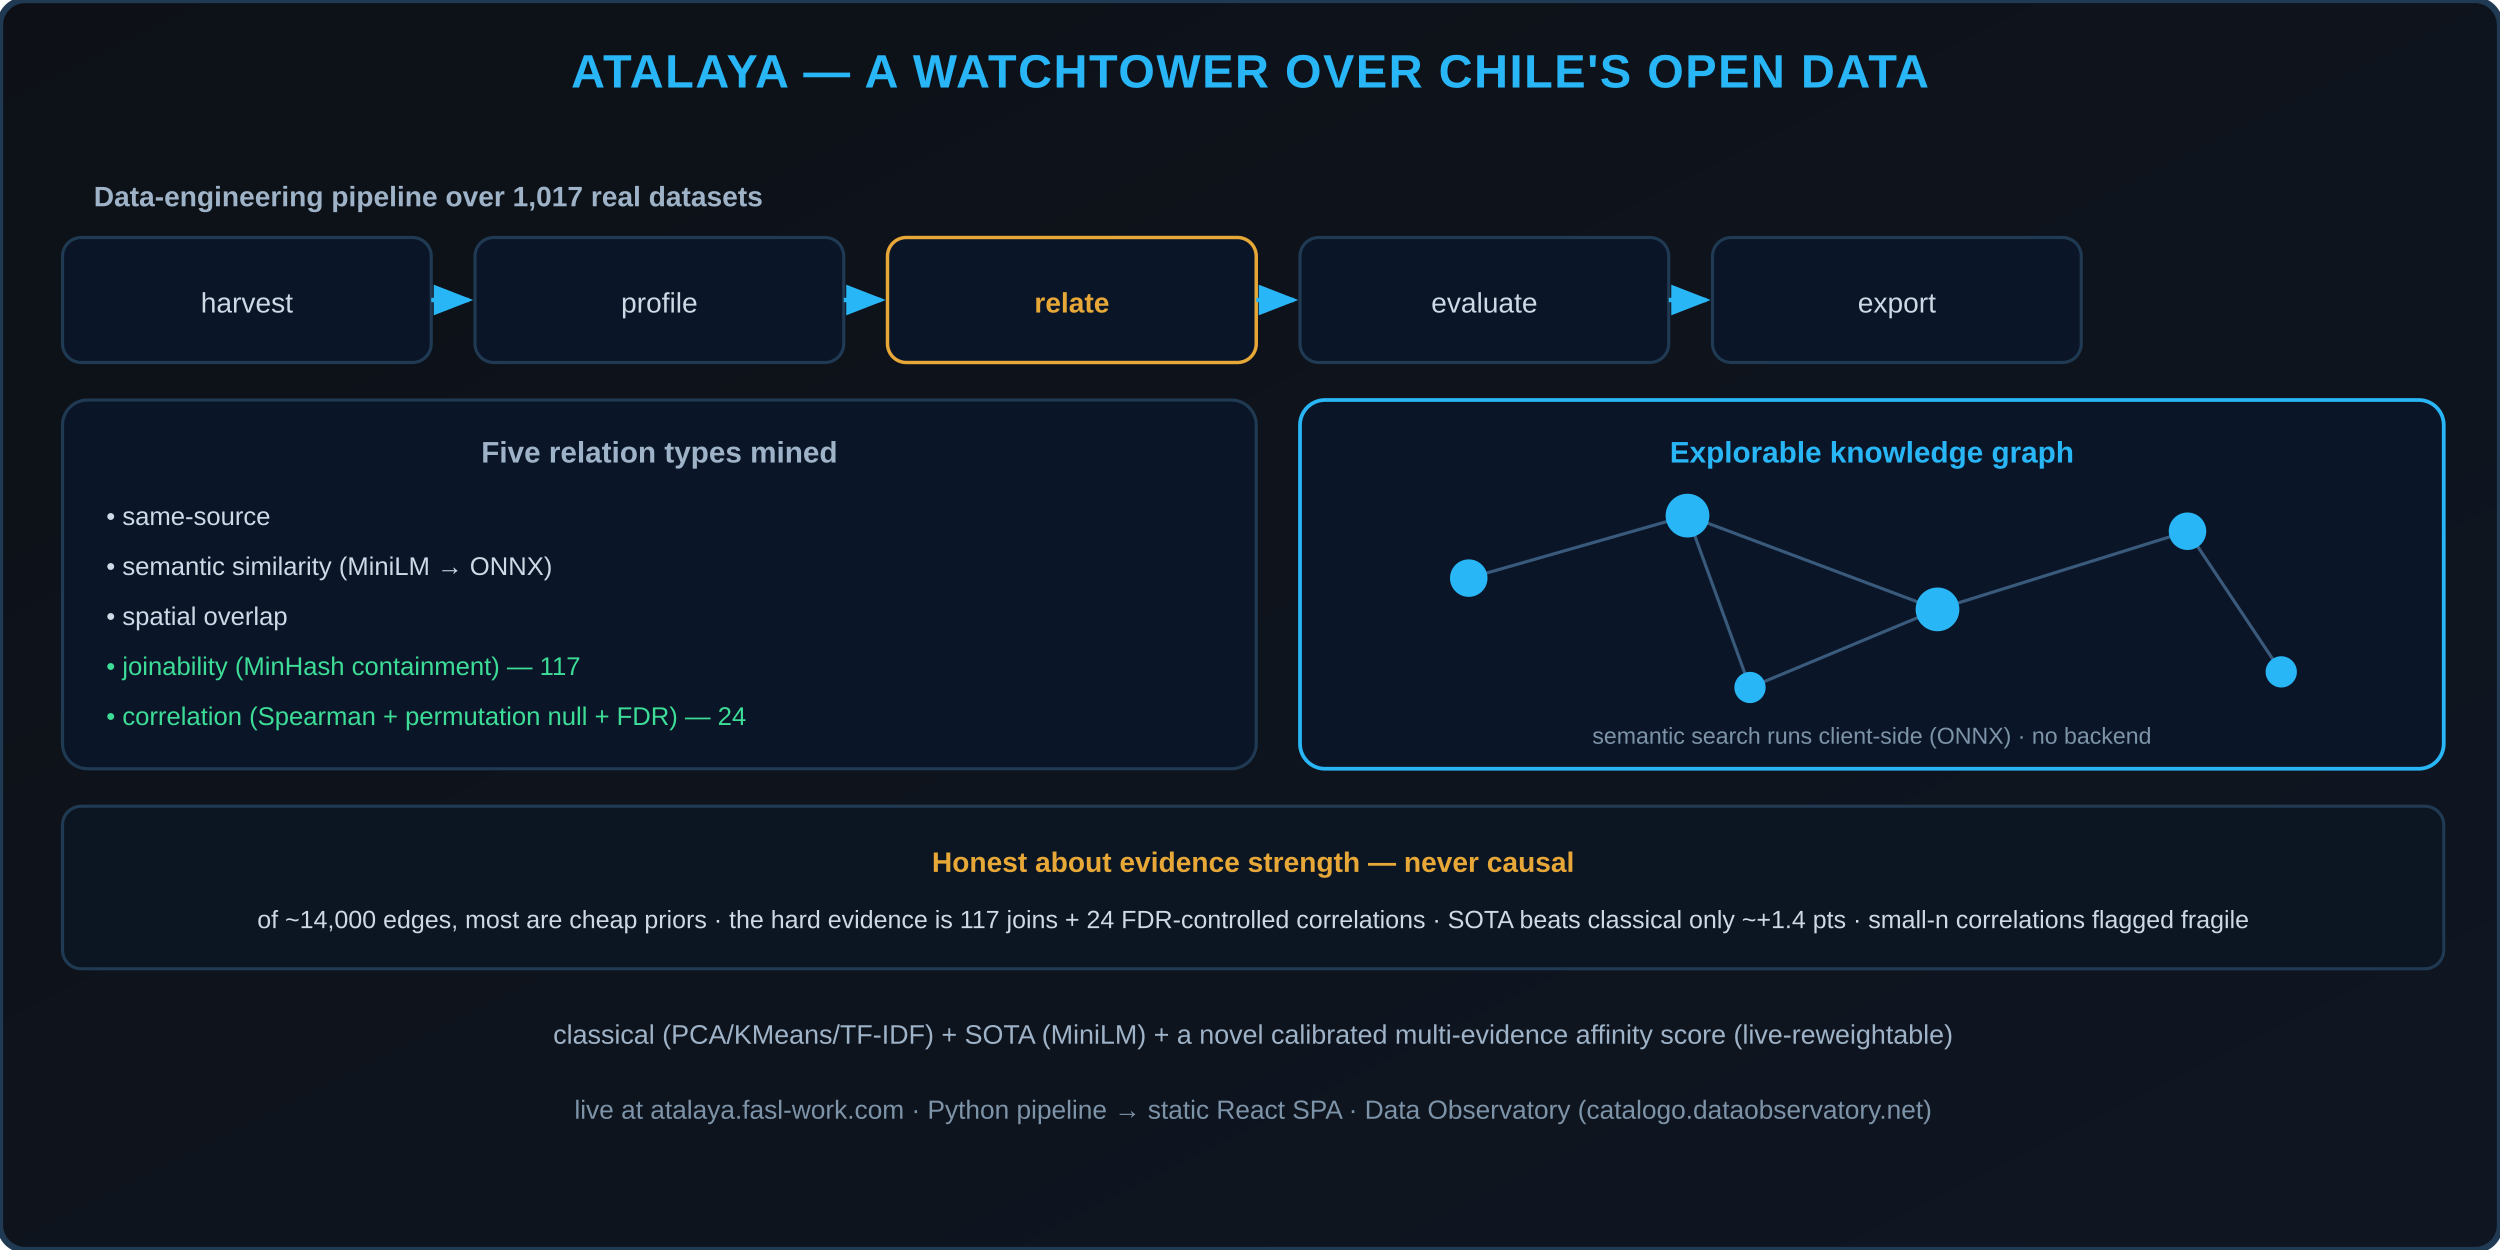
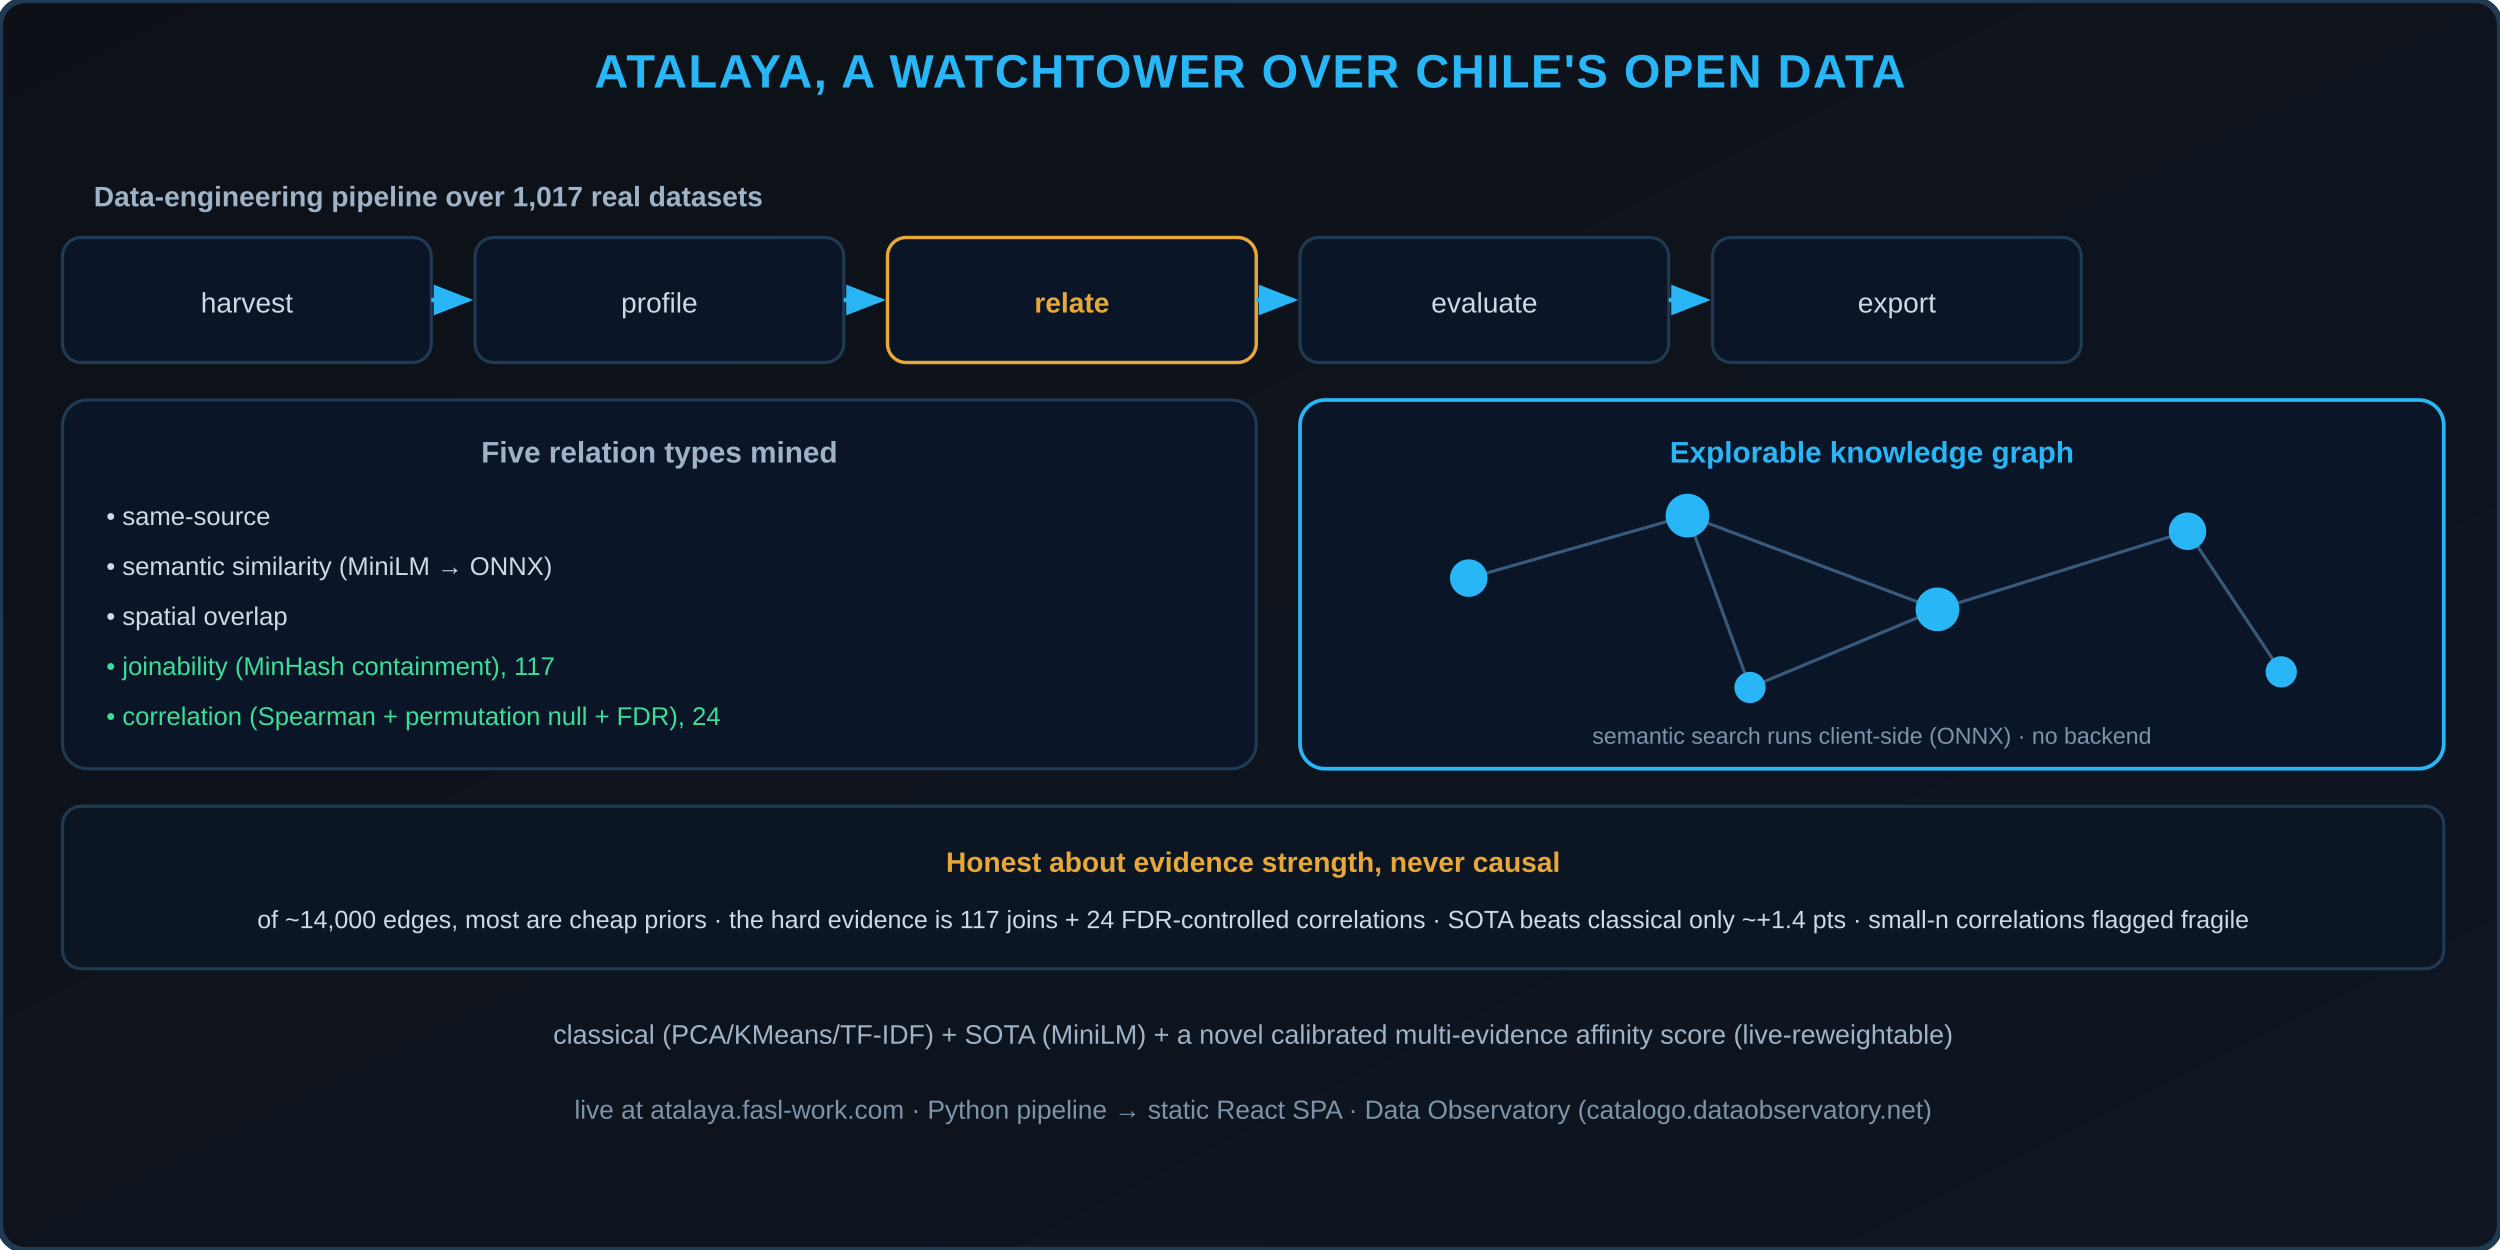
<svg xmlns="http://www.w3.org/2000/svg" viewBox="0 0 800 400" width="800" height="400">
  <defs>
    <linearGradient id="bgAT" x1="0%" y1="0%" x2="100%" y2="100%">
      <stop offset="0%" style="stop-color:#0d1117" />
      <stop offset="100%" style="stop-color:#0f1622" />
    </linearGradient>
    <marker id="arrAT" markerWidth="9" markerHeight="7" refX="8" refY="3.5" orient="auto">
      <polygon points="0 0,9 3.5,0 7" fill="#29B6F6" />
    </marker>
  </defs>
  <rect width="800" height="400" fill="url(#bgAT)" rx="8" />
  <rect x="0" y="0" width="800" height="400" fill="none" stroke="#1f3a52" stroke-width="2" rx="8" />
-   <text x="400" y="28" text-anchor="middle" font-family="Arial,sans-serif" font-size="15" font-weight="bold" fill="#29B6F6" letter-spacing="0.5">ATALAYA — A WATCHTOWER OVER CHILE'S OPEN DATA</text>
+   <text x="400" y="28" text-anchor="middle" font-family="Arial,sans-serif" font-size="15" font-weight="bold" fill="#29B6F6" letter-spacing="0.5">ATALAYA, A WATCHTOWER OVER CHILE'S OPEN DATA</text>
  <g font-family="Arial,sans-serif">
    <text x="30" y="66" font-size="9" font-weight="bold" fill="#9fb3c8">Data-engineering pipeline over 1,017 real datasets</text>
    <g>
      <rect x="20" y="76" width="118" height="40" rx="6" fill="#0a1628" stroke="#1f3a52" />
      <text x="79" y="100" text-anchor="middle" font-size="9" fill="#cdd9e5">harvest</text>
      <rect x="152" y="76" width="118" height="40" rx="6" fill="#0a1628" stroke="#1f3a52" />
      <text x="211" y="100" text-anchor="middle" font-size="9" fill="#cdd9e5">profile</text>
      <rect x="284" y="76" width="118" height="40" rx="6" fill="#0a1628" stroke="#e8a838" stroke-width="1.1" />
      <text x="343" y="100" text-anchor="middle" font-size="9" font-weight="bold" fill="#e8a838">relate</text>
      <rect x="416" y="76" width="118" height="40" rx="6" fill="#0a1628" stroke="#1f3a52" />
      <text x="475" y="100" text-anchor="middle" font-size="9" fill="#cdd9e5">evaluate</text>
      <rect x="548" y="76" width="118" height="40" rx="6" fill="#0a1628" stroke="#1f3a52" />
      <text x="607" y="100" text-anchor="middle" font-size="9" fill="#cdd9e5">export</text>
      <line x1="138" y1="96" x2="150" y2="96" stroke="#29B6F6" stroke-width="1.4" marker-end="url(#arrAT)" />
      <line x1="270" y1="96" x2="282" y2="96" stroke="#29B6F6" stroke-width="1.4" marker-end="url(#arrAT)" />
      <line x1="402" y1="96" x2="414" y2="96" stroke="#29B6F6" stroke-width="1.4" marker-end="url(#arrAT)" />
      <line x1="534" y1="96" x2="546" y2="96" stroke="#29B6F6" stroke-width="1.4" marker-end="url(#arrAT)" />
    </g>
    <rect x="20" y="128" width="382" height="118" rx="8" fill="#0a1628" stroke="#1f3a52" />
    <text x="211" y="148" text-anchor="middle" font-size="9.5" font-weight="bold" fill="#9fb3c8">Five relation types mined</text>
    <text x="34" y="168" font-size="8.2" fill="#cdd9e5">• same-source</text>
    <text x="34" y="184" font-size="8.2" fill="#cdd9e5">• semantic similarity (MiniLM → ONNX)</text>
    <text x="34" y="200" font-size="8.2" fill="#cdd9e5">• spatial overlap</text>
-     <text x="34" y="216" font-size="8.2" fill="#3ddc97">• joinability (MinHash containment) — 117</text>
-     <text x="34" y="232" font-size="8.2" fill="#3ddc97">• correlation (Spearman + permutation null + FDR) — 24</text>
+     <text x="34" y="216" font-size="8.2" fill="#3ddc97">• joinability (MinHash containment), 117</text>
+     <text x="34" y="232" font-size="8.2" fill="#3ddc97">• correlation (Spearman + permutation null + FDR), 24</text>
    <rect x="416" y="128" width="366" height="118" rx="8" fill="#0a1628" stroke="#29B6F6" stroke-width="1.2" />
    <text x="599" y="148" text-anchor="middle" font-size="9.5" font-weight="bold" fill="#29B6F6">Explorable knowledge graph</text>
    <g stroke="#3a5a7c" stroke-width="1">
      <line x1="470" y1="185" x2="540" y2="165" />
      <line x1="540" y1="165" x2="620" y2="195" />
      <line x1="620" y1="195" x2="700" y2="170" />
      <line x1="540" y1="165" x2="560" y2="220" />
      <line x1="620" y1="195" x2="560" y2="220" />
      <line x1="700" y1="170" x2="730" y2="215" />
    </g>
    <g fill="#29B6F6">
      <circle cx="470" cy="185" r="6" />
      <circle cx="540" cy="165" r="7" />
      <circle cx="620" cy="195" r="7" />
      <circle cx="700" cy="170" r="6" />
      <circle cx="560" cy="220" r="5" />
      <circle cx="730" cy="215" r="5" />
    </g>
    <text x="599" y="238" text-anchor="middle" font-size="7.4" fill="#7d93a8">semantic search runs client-side (ONNX) · no backend</text>
    <rect x="20" y="258" width="762" height="52" rx="6" fill="#0c1622" stroke="#1f3a52" />
-     <text x="401" y="279" text-anchor="middle" font-size="9" font-weight="bold" fill="#e8a838">Honest about evidence strength — never causal</text>
+     <text x="401" y="279" text-anchor="middle" font-size="9" font-weight="bold" fill="#e8a838">Honest about evidence strength, never causal</text>
    <text x="401" y="297" text-anchor="middle" font-size="8" fill="#cdd9e5">of ~14,000 edges, most are cheap priors · the hard evidence is 117 joins + 24 FDR-controlled correlations · SOTA beats classical only ~+1.4 pts · small-n correlations flagged fragile</text>
    <text x="401" y="334" text-anchor="middle" font-size="8.6" fill="#9fb3c8">classical (PCA/KMeans/TF-IDF) + SOTA (MiniLM) + a novel calibrated multi-evidence affinity score (live-reweightable)</text>
    <text x="401" y="358" text-anchor="middle" font-size="8.4" fill="#7d93a8">live at atalaya.fasl-work.com · Python pipeline → static React SPA · Data Observatory (catalogo.dataobservatory.net)</text>
  </g>
</svg>
